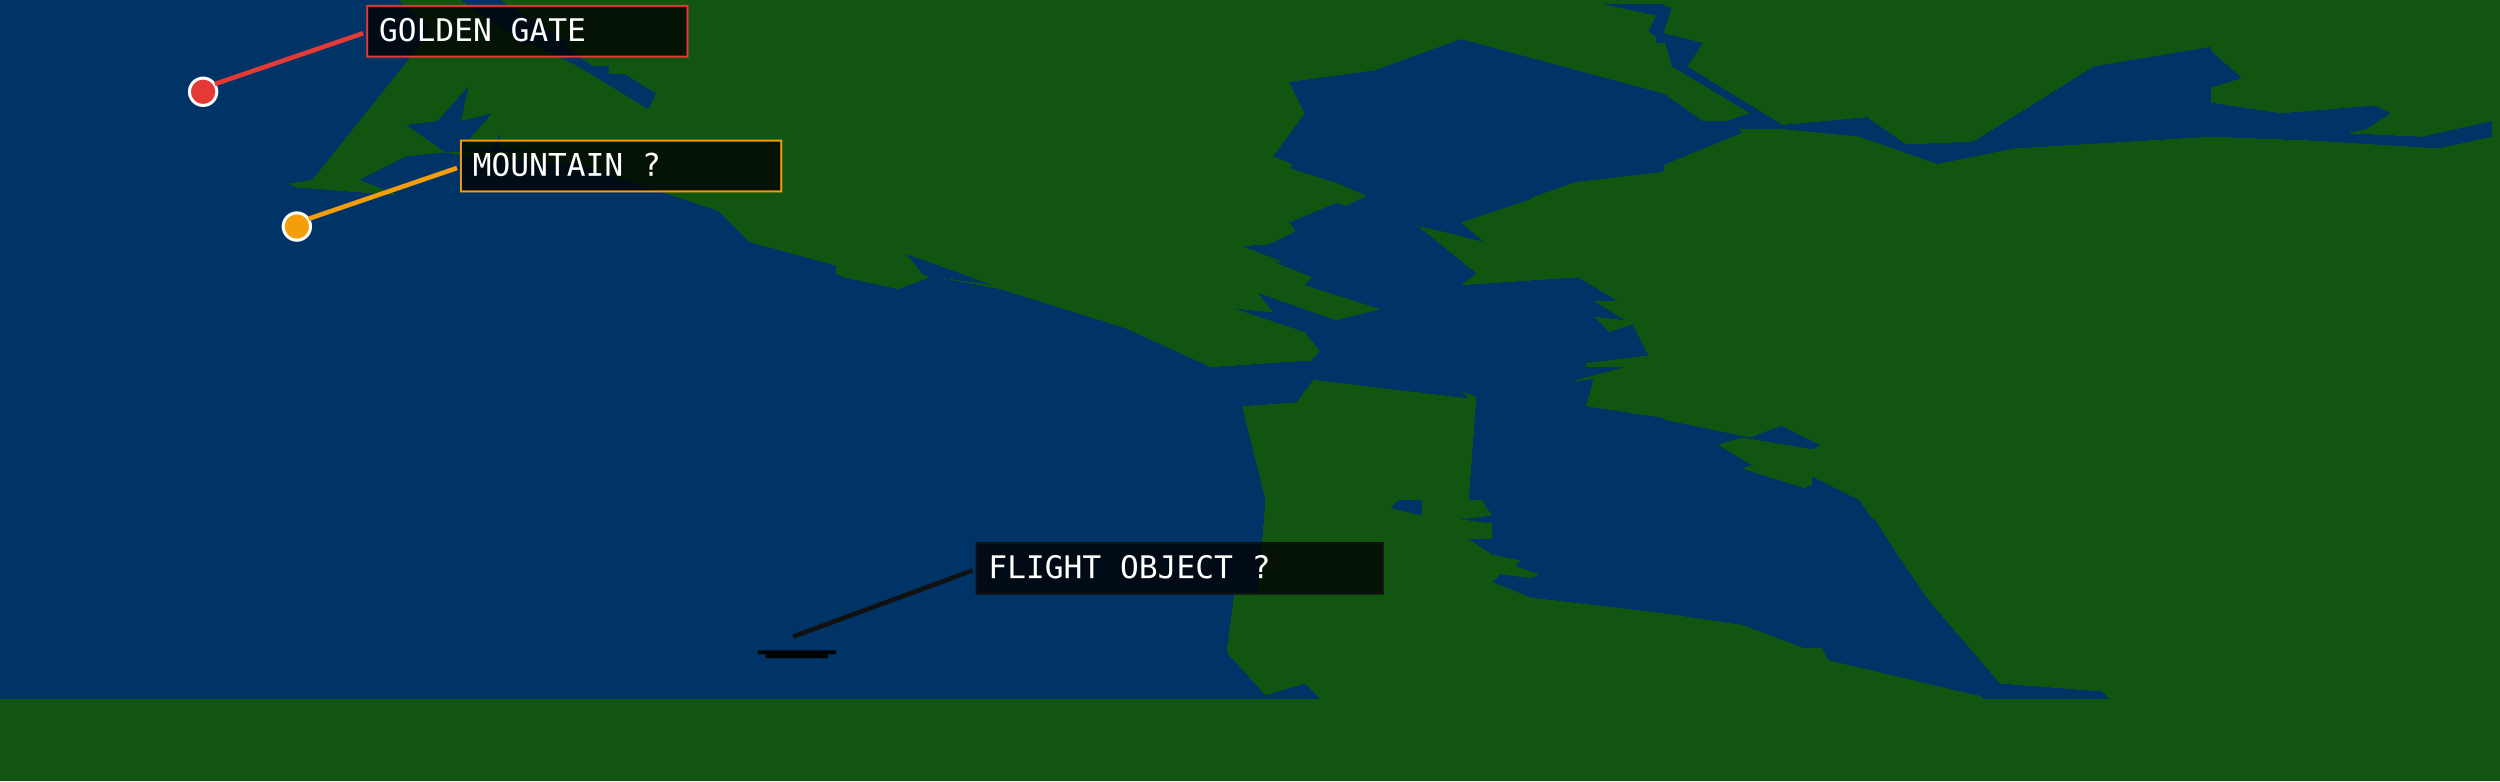
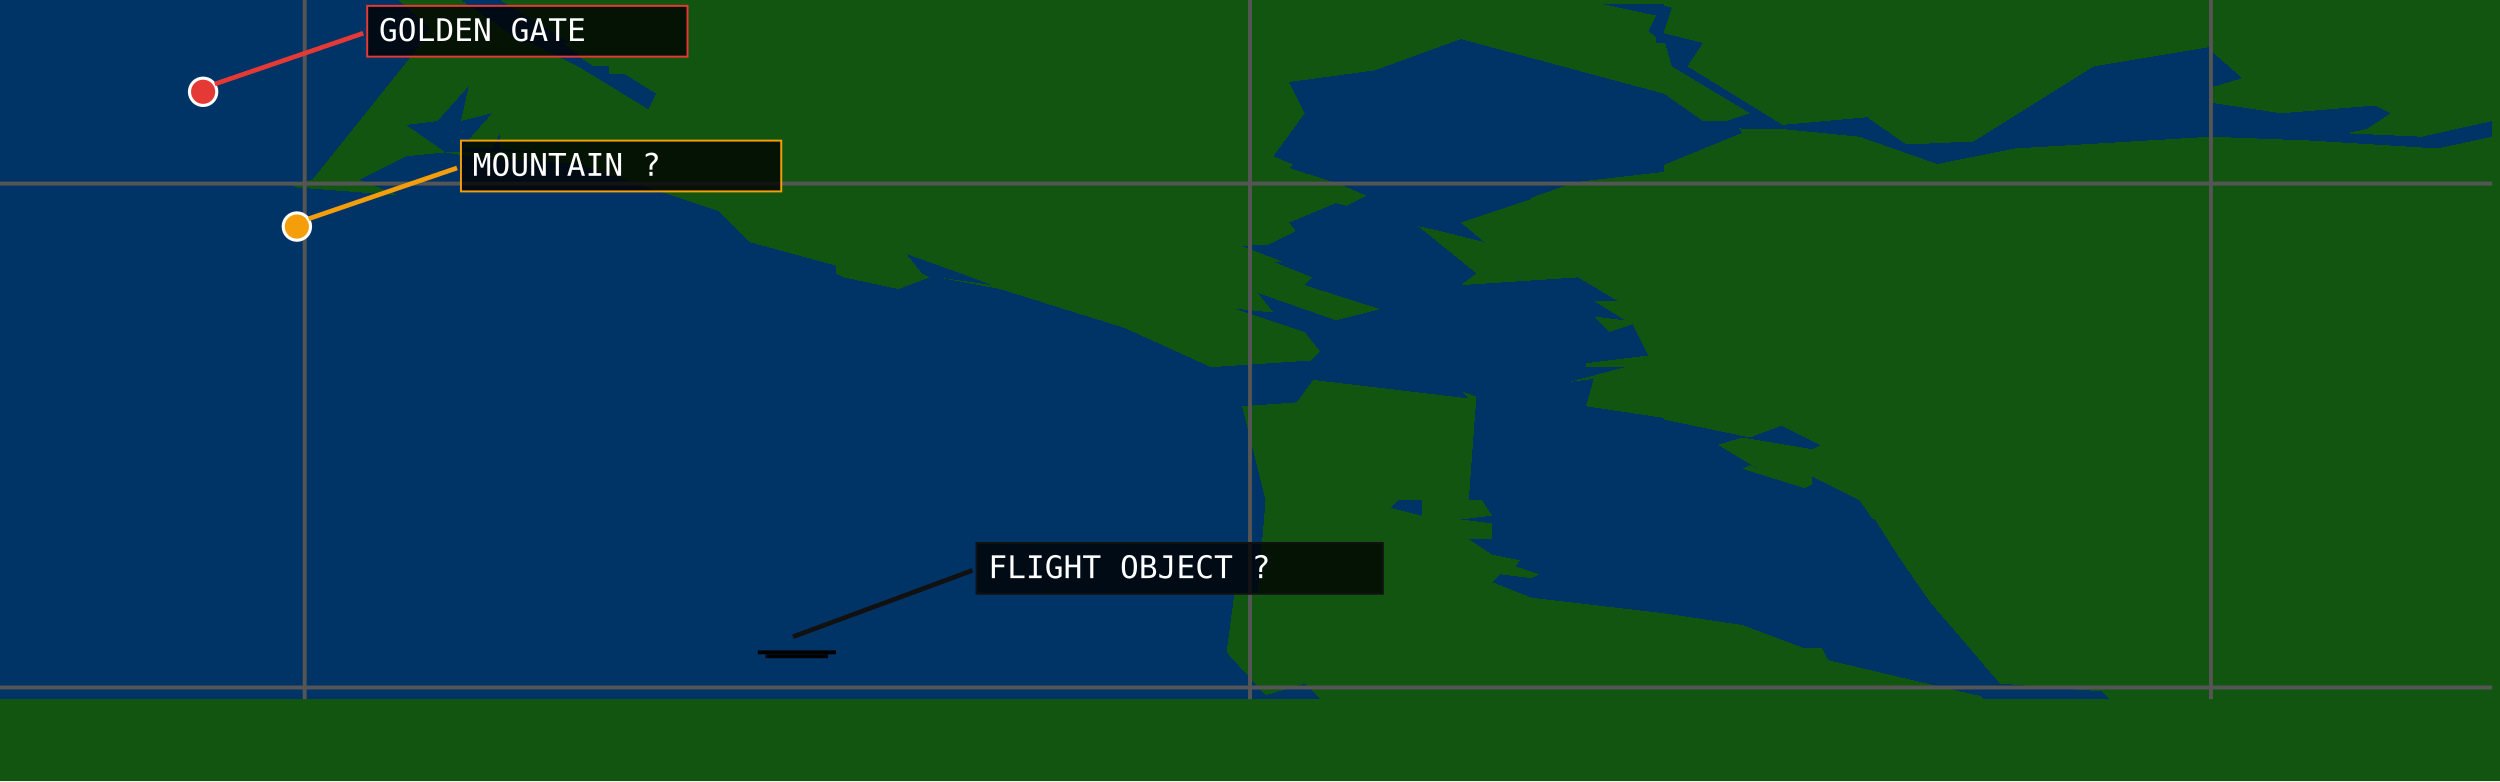
<svg xmlns="http://www.w3.org/2000/svg" width="640" height="200" viewBox="0 0 640 200" shape-rendering="crispEdges">
  <rect width="640" height="200" fill="#115511" />
  <g fill="#003366" stroke="none">
    <polygon points="598,34 620,35 638,31 638,35 624,38 592,36" />
    <polygon points="4,68 148,68 148,128 4,128" />
    <polygon points="4,126 148,126 148,179 4,179" />
    <polygon points="356,130 364,132 362,130" />
    <polygon points="364,132 364,128 362,130" />
    <polygon points="364,128 358,128 362,130" />
    <polygon points="358,128 356,130 362,130" />
    <polygon points="86,0 100,11 66,51 104,51 108,40 310,98 322,128 306,168 324,179 0,179 0,0" />
    <polygon points="382,98 480,133 506,174 388,141" />
    <polygon points="374,11 330,43 374,57 436,35" />
    <polygon points="306,98 340,93 366,74 404,77 400,107 366,93 302,102" />
    <polygon points="352,49 322,64 358,79 378,70" />
    <polygon points="0,178 14,179 0,179" />
    <polygon points="148,42 184,54 192,62 214,68 214,70 146,70" />
    <polygon points="232,65 246,70 236,70" />
    <polygon points="146,13 152,17 156,17 156,19 160,19 168,24 166,28 148,17" />
    <polygon points="352,51 346,53 342,52 330,57 334,62 318,63 336,70 378,70 368,65" />
    <polygon points="334,29 388,43 392,51 374,57 380,62 368,59 354,56 352,51 326,40" />
    <polygon points="374,10 426,24 426,44 400,47 334,29 330,21 352,18" />
    <polygon points="426,24 436,31 444,31 446,34 424,43" />
    <polygon points="426,10 436,11 432,17 458,33 446,33 442,31 448,29 428,17" />
    <polygon points="456,32 478,30 488,37 510,36 516,38 496,42 476,35 456,33" />
    <polygon points="504,37 536,17 566,12 566,35 516,38" />
    <polygon points="144,68 214,70 216,71 230,74 238,71 236,70 246,70 254,73 240,71 256,74 288,84 288,128 144,128" />
    <polygon points="288,84 310,94 340,92 332,103 318,104 324,128 282,128" />
    <polygon points="322,75 342,82 354,79 376,102 334,97 336,92 338,90 334,85 316,79 326,80" />
    <polygon points="326,67 378,70 374,73 404,71 414,77 408,77 416,82 408,81 356,80 334,73 336,71" />
    <polygon points="354,79 408,81 412,85 418,83 422,91 406,93 406,94 416,94 382,103 360,95" />
    <polygon points="378,101 400,98 408,97 406,104 426,107 426,128 376,128" />
    <polygon points="424,107 448,112 456,109 466,114 464,115 446,112 436,115 422,115" />
    <polygon points="424,114 440,114 450,120 448,119 446,120 462,125 462,128 422,128" />
    <polygon points="462,125 464,124 464,122 476,128 462,128" />
    <polygon points="144,126 288,126 288,179 144,179" />
    <polygon points="284,126 324,128 322,152 316,152 314,167 324,178 334,175 338,179 284,179" />
    <polygon points="378,126 382,132 374,133 382,134 382,138 376,138 382,142 392,144 426,128" />
    <polygon points="390,142 388,145 394,147 392,148 384,147 382,149 392,153 426,157 426,128" />
    <polygon points="422,126 476,128 494,154 472,166 462,166 446,160 426,157" />
    <polygon points="494,154 512,175 506,178 468,169 466,165" />
    <polygon points="504,176 512,175 538,177 540,179 508,179" />
    <polygon points="102,0 102,0 110,7 108,11 4,11 4,0" />
    <polygon points="128,0 146,11 134,11 118,0" />
    <polygon points="426,1 426,11 422,8 424,4 410,1" />
    <polygon points="424,1 428,2 426,8" />
    <polygon points="424,8 436,11 424,11" />
    <polygon points="4,9 108,11 80,46 74,47 76,48 102,50 92,46 104,40 114,39 120,40 148,42 148,70 4,70" />
    <polygon points="120,22 118,31 126,29 118,38 126,38 128,34 128,38 138,39 114,39 104,32 112,31" />
    <polygon points="134,10 144,11 148,14 148,17" />
    <polygon points="566,13 574,20 564,23" />
    <polygon points="564,26 584,29 608,27 612,29 606,33 592,36 566,35" />
  </g>
  <g fill="none" stroke="#555555" stroke-width="1">
</g>
  <g fill="none" stroke="#000000" stroke-width="1">
</g>
  <g shape-rendering="geometricPrecision" font-family="monospace">
+     <line x1="566" y1="0" x2="566" y2="179" stroke="#555" stroke-width="1" />
+     <line x1="320" y1="0" x2="320" y2="179" stroke="#555" stroke-width="1" />
+     <line x1="78" y1="0" x2="78" y2="179" stroke="#555" stroke-width="1" />
+     <line x1="0" y1="176" x2="638" y2="176" stroke="#555" stroke-width="1" />
+     <line x1="0" y1="47" x2="638" y2="47" stroke="#555" stroke-width="1" />
    <circle cx="52" cy="23.5" r="3.5" fill="#e53935" stroke="#fff" stroke-width=".8" />
    <path d="M 55 21.5 L 93 8.5" stroke="#e53935" stroke-width="1.2" />
    <rect x="94" y="1.5" width="82" height="13" fill="#000" fill-opacity=".78" stroke="#e53935" stroke-width=".5" />
    <text x="97" y="10.5" fill="#fff" font-size="8">GOLDEN GATE</text>
    <circle cx="76" cy="58" r="3.5" fill="#f59e0b" stroke="#fff" stroke-width=".8" />
    <path d="M 79 56 L 117 43" stroke="#f59e0b" stroke-width="1.2" />
    <rect x="118" y="36" width="82" height="13" fill="#000" fill-opacity=".78" stroke="#f59e0b" stroke-width=".5" />
    <text x="121" y="45" fill="#fff" font-size="8">MOUNTAIN ?</text>
    <line x1="206" y1="166" x2="206" y2="166" stroke="#000" stroke-width="1" />
    <line x1="194" y1="167" x2="214" y2="167" stroke="#000" stroke-width="1" />
    <line x1="196" y1="168" x2="212" y2="168" stroke="#000" stroke-width="1" />
    <path d="M 203 163 L 249 146" stroke="#111" stroke-width="1.2" />
    <rect x="250" y="139" width="104" height="13" fill="#000" fill-opacity=".78" stroke="#111" stroke-width=".5" />
    <text x="253" y="148" fill="#fff" font-size="8">FLIGHT OBJECT ?</text>
  </g>
</svg>
